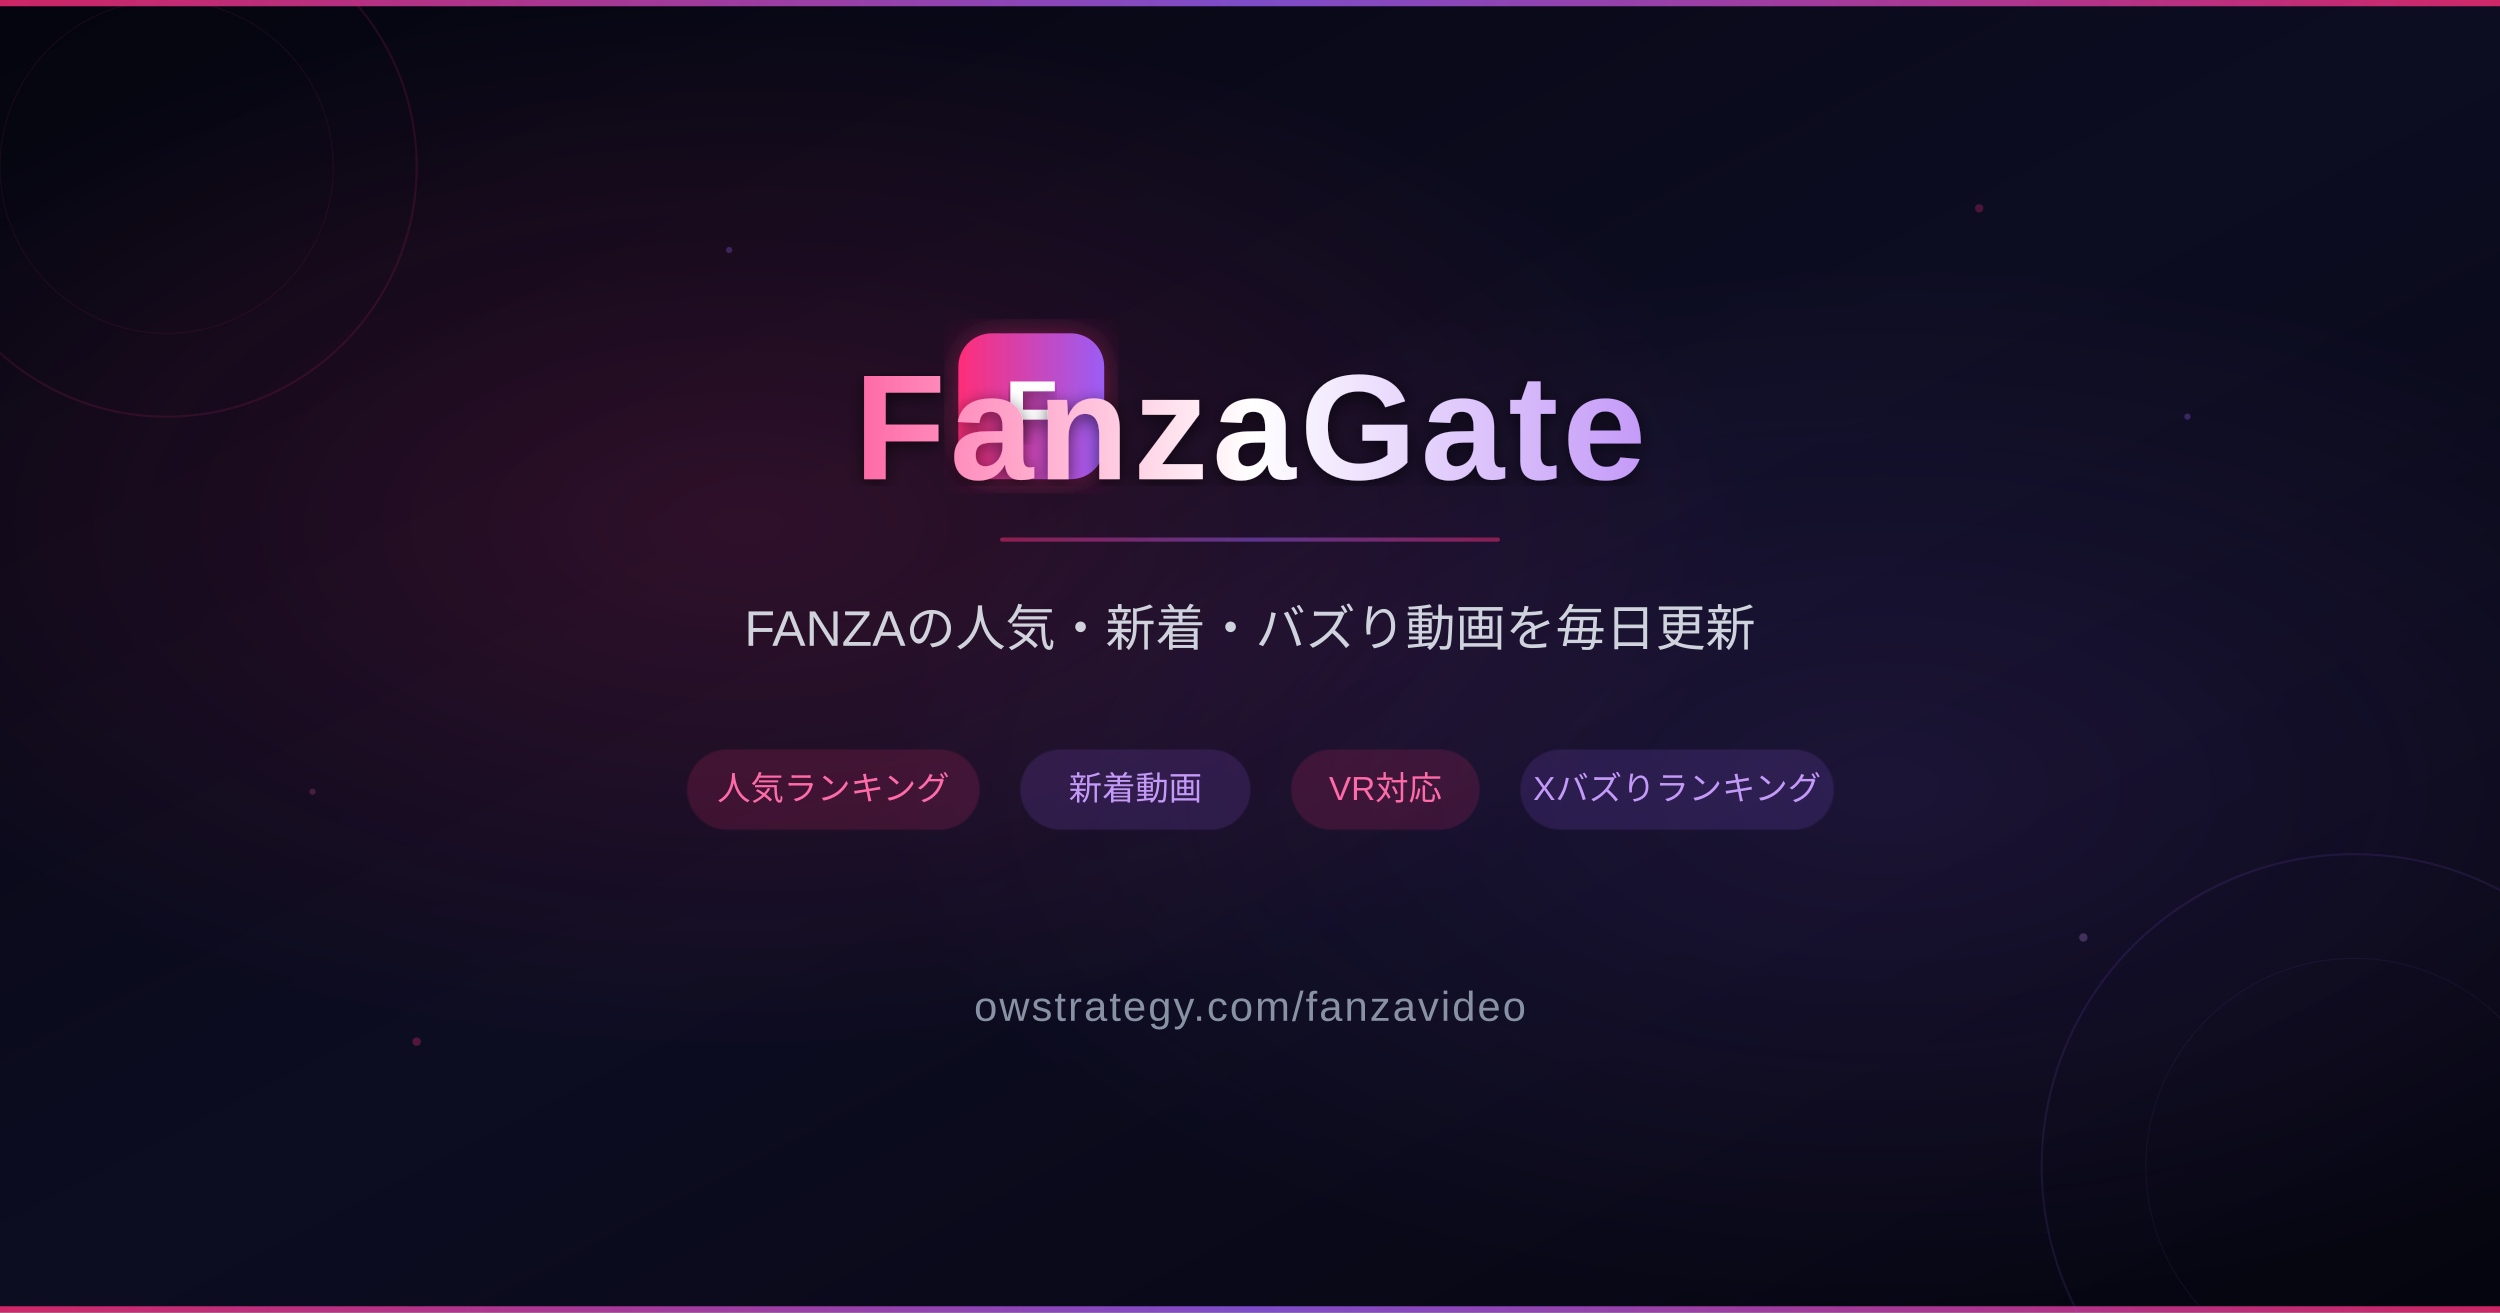
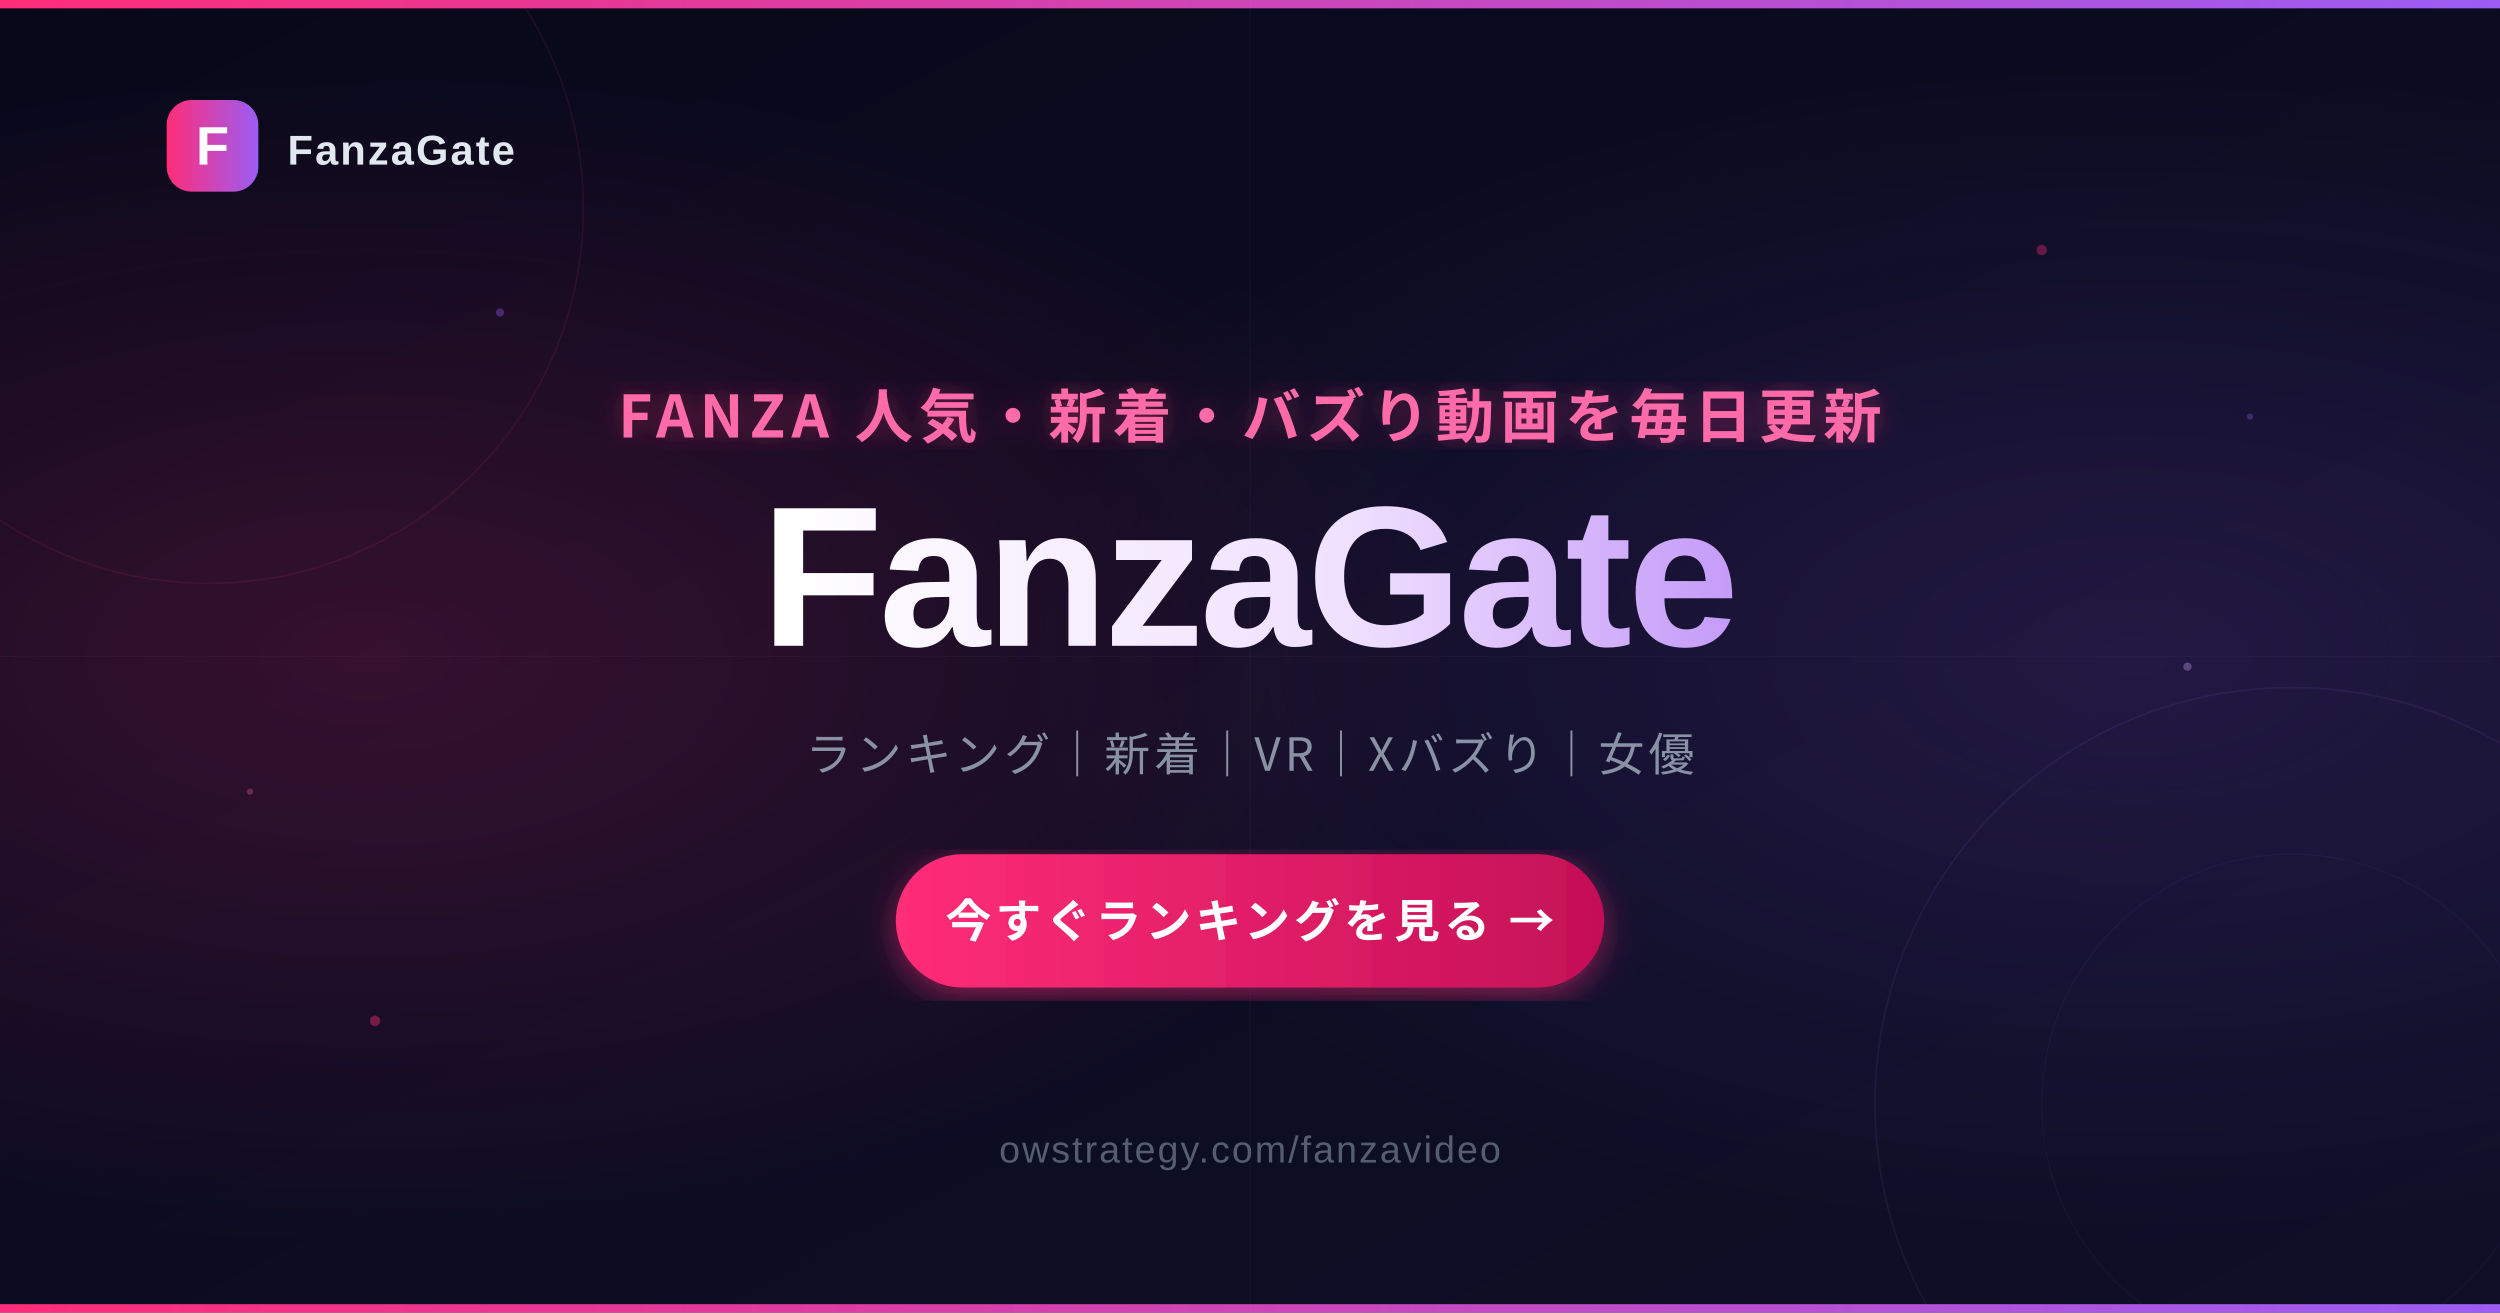
<svg xmlns="http://www.w3.org/2000/svg" width="1200" height="630" viewBox="0 0 1200 630">
  <defs>
    <linearGradient id="bg" x1="0%" y1="0%" x2="100%" y2="100%">
-       <stop offset="0%" style="stop-color:#05050f" />
-       <stop offset="50%" style="stop-color:#0d0d22" />
-       <stop offset="100%" style="stop-color:#05050f" />
+       <stop offset="0%" style="stop-color:#08081a" />
+       <stop offset="100%" style="stop-color:#0f0f28" />
    </linearGradient>
-     <linearGradient id="logoGrad" x1="0%" y1="0%" x2="100%" y2="0%">
+     <linearGradient id="pinkPurple" x1="0%" y1="0%" x2="100%" y2="0%">
      <stop offset="0%" style="stop-color:#ff2d78" />
      <stop offset="100%" style="stop-color:#9b5df5" />
    </linearGradient>
    <linearGradient id="titleGrad" x1="0%" y1="0%" x2="100%" y2="0%">
-       <stop offset="0%" style="stop-color:#ff6ba8" />
-       <stop offset="50%" style="stop-color:#ffffff" />
+       <stop offset="0%" style="stop-color:#ffffff" />
+       <stop offset="60%" style="stop-color:#f0e0ff" />
      <stop offset="100%" style="stop-color:#c49af8" />
    </linearGradient>
-     <radialGradient id="glow1" cx="30%" cy="40%" r="40%">
-       <stop offset="0%" style="stop-color:#ff2d78;stop-opacity:0.15" />
+     <linearGradient id="btnGrad" x1="0%" y1="0%" x2="100%" y2="0%">
+       <stop offset="0%" style="stop-color:#ff2d78" />
+       <stop offset="100%" style="stop-color:#c41057" />
+     </linearGradient>
+     <radialGradient id="glowLeft" cx="15%" cy="50%" r="45%">
+       <stop offset="0%" style="stop-color:#ff2d78;stop-opacity:0.18" />
      <stop offset="100%" style="stop-color:#ff2d78;stop-opacity:0" />
    </radialGradient>
-     <radialGradient id="glow2" cx="75%" cy="60%" r="40%">
-       <stop offset="0%" style="stop-color:#9b5df5;stop-opacity:0.12" />
+     <radialGradient id="glowRight" cx="85%" cy="50%" r="45%">
+       <stop offset="0%" style="stop-color:#9b5df5;stop-opacity:0.15" />
      <stop offset="100%" style="stop-color:#9b5df5;stop-opacity:0" />
    </radialGradient>
-     <linearGradient id="borderGrad" x1="0%" y1="0%" x2="100%" y2="0%">
-       <stop offset="0%" style="stop-color:#ff2d78;stop-opacity:0.8" />
-       <stop offset="50%" style="stop-color:#9b5df5;stop-opacity:0.8" />
-       <stop offset="100%" style="stop-color:#ff2d78;stop-opacity:0.8" />
-     </linearGradient>
-     <filter id="shadow" x="-10%" y="-10%" width="120%" height="120%">
-       <feDropShadow dx="0" dy="0" stdDeviation="8" flood-color="#ff2d78" flood-opacity="0.4" />
+     <filter id="glow">
+       <feGaussianBlur stdDeviation="3" result="blur" />
+       <feMerge>
+         <feMergeNode in="blur" />
+         <feMergeNode in="SourceGraphic" />
+       </feMerge>
    </filter>
-     <filter id="textShadow" x="-5%" y="-5%" width="110%" height="110%">
-       <feDropShadow dx="0" dy="2" stdDeviation="4" flood-color="#000" flood-opacity="0.6" />
+     <filter id="btnShadow">
+       <feDropShadow dx="0" dy="4" stdDeviation="8" flood-color="#ff2d78" flood-opacity="0.5" />
+     </filter>
+     <filter id="textGlow">
+       <feDropShadow dx="0" dy="0" stdDeviation="6" flood-color="#ff2d78" flood-opacity="0.4" />
    </filter>
  </defs>
  <rect width="1200" height="630" fill="url(#bg)" />
-   <rect width="1200" height="630" fill="url(#glow1)" />
-   <rect width="1200" height="630" fill="url(#glow2)" />
-   <rect x="0" y="0" width="1200" height="3" fill="url(#borderGrad)" />
-   <rect x="0" y="627" width="1200" height="3" fill="url(#borderGrad)" />
-   <circle cx="80" cy="80" r="120" fill="none" stroke="#ff2d78" stroke-width="1" opacity="0.12" />
-   <circle cx="80" cy="80" r="80" fill="none" stroke="#ff2d78" stroke-width="0.5" opacity="0.08" />
-   <circle cx="1130" cy="560" r="150" fill="none" stroke="#9b5df5" stroke-width="1" opacity="0.12" />
-   <circle cx="1130" cy="560" r="100" fill="none" stroke="#9b5df5" stroke-width="0.5" opacity="0.08" />
-   <circle cx="200" cy="500" r="2" fill="#ff2d78" opacity="0.3" />
-   <circle cx="350" cy="120" r="1.5" fill="#9b5df5" opacity="0.3" />
-   <circle cx="950" cy="100" r="2" fill="#ff2d78" opacity="0.25" />
-   <circle cx="1050" cy="200" r="1.5" fill="#9b5df5" opacity="0.3" />
-   <circle cx="150" cy="380" r="1.5" fill="#ff6ba8" opacity="0.2" />
-   <circle cx="1000" cy="450" r="2" fill="#c49af8" opacity="0.25" />
-   <rect x="460" y="160" width="70" height="70" rx="16" fill="url(#logoGrad)" filter="url(#shadow)" />
-   <text x="495" y="212" font-family="Arial, sans-serif" font-size="42" font-weight="900" fill="white" text-anchor="middle" filter="url(#textShadow)">F</text>
-   <text x="600" y="230" font-family="Arial, 'Noto Sans JP', sans-serif" font-size="72" font-weight="900" fill="url(#titleGrad)" text-anchor="middle" letter-spacing="2" filter="url(#textShadow)">FanzaGate</text>
-   <rect x="480" y="258" width="240" height="2" rx="1" fill="url(#borderGrad)" opacity="0.6" />
-   <text x="600" y="310" font-family="'Noto Sans JP', Arial, sans-serif" font-size="24" font-weight="500" fill="#e2e8f0" text-anchor="middle" opacity="0.9">FANZAの人気・新着・バズり動画を毎日更新</text>
-   <rect x="330" y="360" width="140" height="38" rx="19" fill="#ff2d78" opacity="0.15" stroke="#ff2d78" stroke-width="1" stroke-opacity="0.5" />
-   <text x="400" y="384" font-family="'Noto Sans JP', Arial, sans-serif" font-size="16" fill="#ff6ba8" text-anchor="middle" font-weight="500">人気ランキング</text>
-   <rect x="490" y="360" width="110" height="38" rx="19" fill="#9b5df5" opacity="0.15" stroke="#9b5df5" stroke-width="1" stroke-opacity="0.5" />
-   <text x="545" y="384" font-family="'Noto Sans JP', Arial, sans-serif" font-size="16" fill="#c49af8" text-anchor="middle" font-weight="500">新着動画</text>
-   <rect x="620" y="360" width="90" height="38" rx="19" fill="#ff2d78" opacity="0.15" stroke="#ff2d78" stroke-width="1" stroke-opacity="0.5" />
-   <text x="665" y="384" font-family="'Noto Sans JP', Arial, sans-serif" font-size="16" fill="#ff6ba8" text-anchor="middle" font-weight="500">VR対応</text>
-   <rect x="730" y="360" width="150" height="38" rx="19" fill="#9b5df5" opacity="0.15" stroke="#9b5df5" stroke-width="1" stroke-opacity="0.5" />
-   <text x="805" y="384" font-family="'Noto Sans JP', Arial, sans-serif" font-size="16" fill="#c49af8" text-anchor="middle" font-weight="500">Xバズりランキング</text>
-   <text x="600" y="490" font-family="Arial, sans-serif" font-size="20" fill="#8892a4" text-anchor="middle" letter-spacing="1">owstrategy.com/fanzavideo</text>
+   <rect width="1200" height="630" fill="url(#glowLeft)" />
+   <rect width="1200" height="630" fill="url(#glowRight)" />
+   <rect x="0" y="0" width="1200" height="4" fill="url(#pinkPurple)" />
+   <rect x="0" y="626" width="1200" height="4" fill="url(#pinkPurple)" />
+   <line x1="0" y1="315" x2="1200" y2="315" stroke="#ffffff" stroke-width="0.3" opacity="0.05" />
+   <line x1="600" y1="0" x2="600" y2="630" stroke="#ffffff" stroke-width="0.3" opacity="0.05" />
+   <circle cx="100" cy="100" r="180" fill="none" stroke="#ff2d78" stroke-width="0.8" opacity="0.1" />
+   <circle cx="1100" cy="530" r="200" fill="none" stroke="#9b5df5" stroke-width="0.8" opacity="0.1" />
+   <circle cx="1100" cy="530" r="120" fill="none" stroke="#9b5df5" stroke-width="0.5" opacity="0.07" />
+   <circle cx="180" cy="490" r="2.5" fill="#ff2d78" opacity="0.4" />
+   <circle cx="240" cy="150" r="2" fill="#9b5df5" opacity="0.35" />
+   <circle cx="980" cy="120" r="2.5" fill="#ff2d78" opacity="0.35" />
+   <circle cx="1050" cy="320" r="2" fill="#c49af8" opacity="0.35" />
+   <circle cx="120" cy="380" r="1.5" fill="#ff6ba8" opacity="0.3" />
+   <circle cx="1080" cy="200" r="1.5" fill="#9b5df5" opacity="0.3" />
+   <rect x="80" y="48" width="44" height="44" rx="12" fill="url(#pinkPurple)" />
+   <text x="102" y="79" font-family="Arial Black, Arial, sans-serif" font-size="26" font-weight="900" fill="white" text-anchor="middle">F</text>
+   <text x="138" y="79" font-family="Arial, sans-serif" font-size="20" font-weight="700" fill="#e2e8f0" text-anchor="start" letter-spacing="1">FanzaGate</text>
+   <text x="600" y="210" font-family="Noto Sans CJK JP, sans-serif" font-size="28" font-weight="700" fill="#ff6ba8" text-anchor="middle" letter-spacing="3" filter="url(#textGlow)">FANZA 人気・新着・バズり動画を毎日更新</text>
+   <text x="600" y="310" font-family="Arial Black, Arial, sans-serif" font-size="96" font-weight="900" fill="url(#titleGrad)" text-anchor="middle" letter-spacing="-2">FanzaGate</text>
+   <text x="600" y="370" font-family="Noto Sans CJK JP, sans-serif" font-size="22" fill="#8892a4" text-anchor="middle" letter-spacing="2">ランキング｜新着｜VR｜Xバズり｜女優</text>
+   <rect x="430" y="410" width="340" height="64" rx="32" fill="url(#btnGrad)" filter="url(#btnShadow)" />
+   <text x="600" y="450" font-family="Noto Sans CJK JP, Arial, sans-serif" font-size="22" font-weight="700" fill="white" text-anchor="middle" letter-spacing="2">今すぐランキングを見る  →</text>
+   <text x="600" y="558" font-family="Arial, sans-serif" font-size="18" fill="#555e70" text-anchor="middle" letter-spacing="1">owstrategy.com/fanzavideo</text>
</svg>
